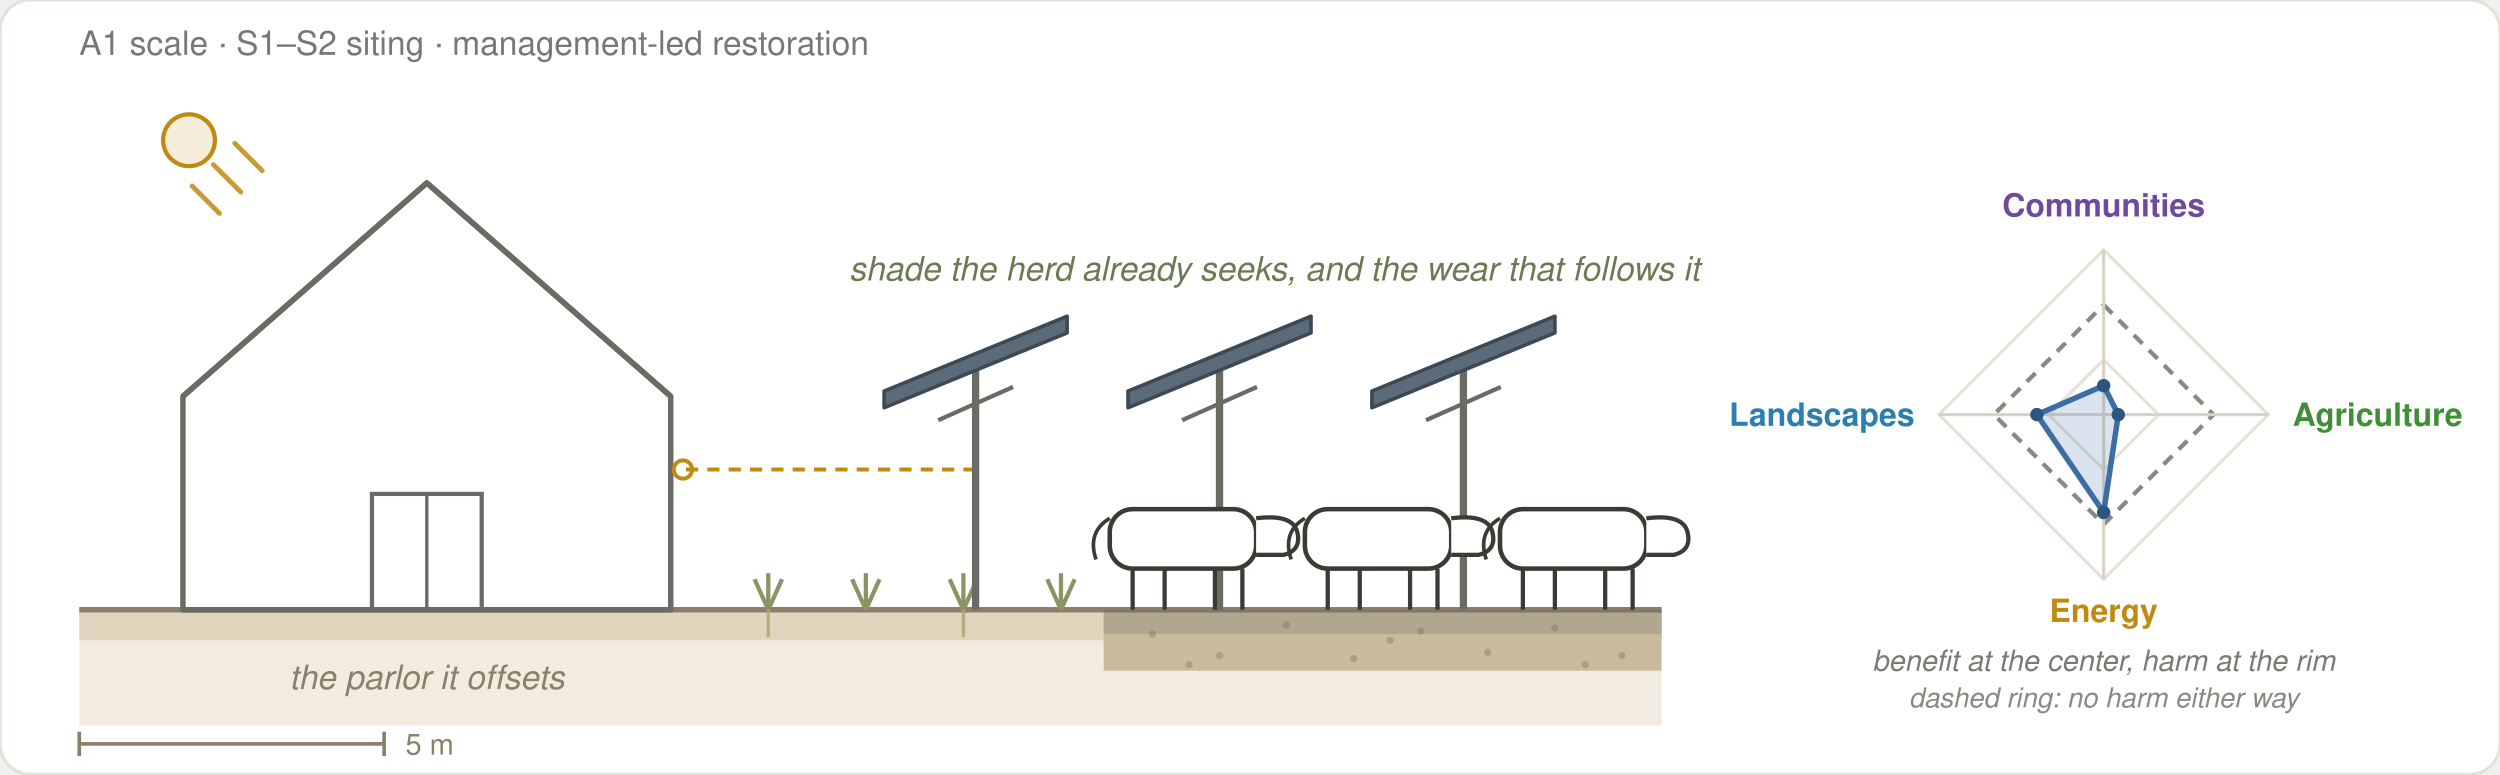
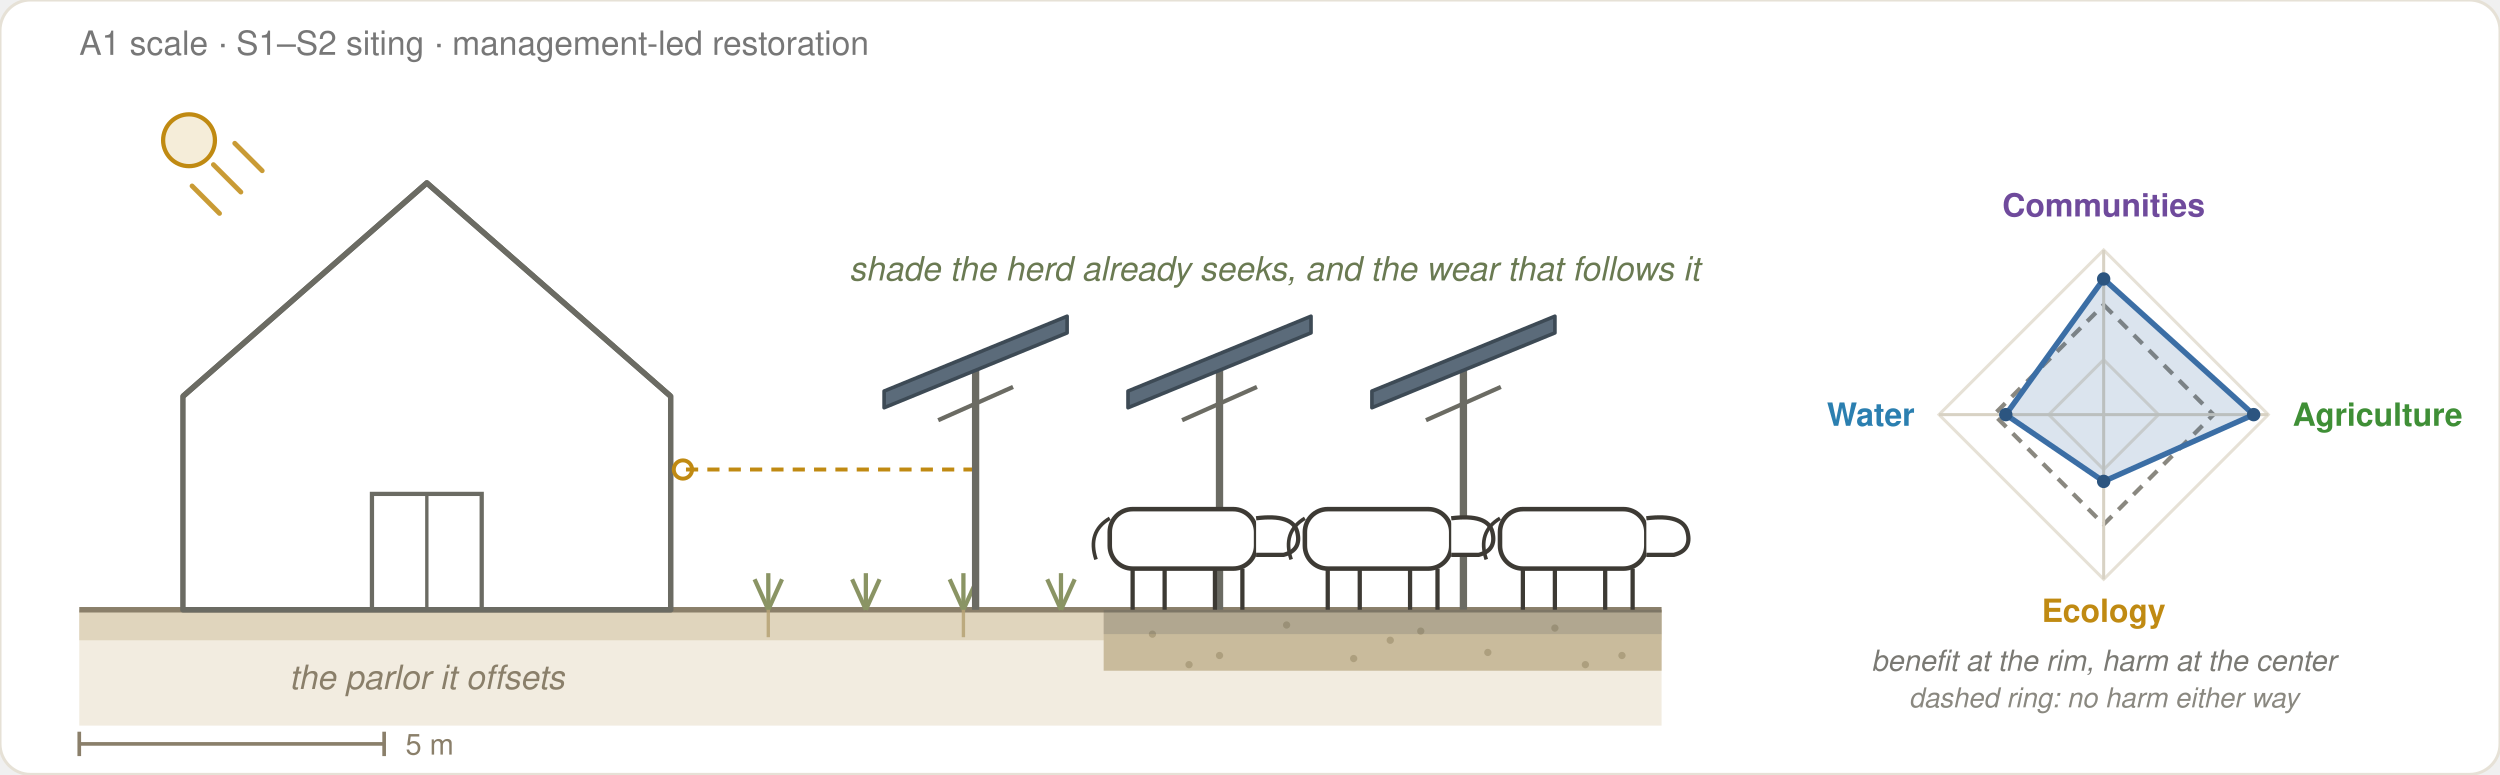
<svg xmlns="http://www.w3.org/2000/svg" viewBox="0 14 820 254" width="820" height="254" font-family="Helvetica, Arial, sans-serif" role="img">
  <defs>
    <g id="module">
      <line x1="-9" y1="16" x2="9" y2="8" stroke="#6b6b63" stroke-width="1.4" vector-effect="non-scaling-stroke" />
      <polygon points="-22,9 22,-9 22,-5 -22,13" fill="#5b6b7a" stroke="#3d4a55" stroke-width="1.2" stroke-linejoin="round" vector-effect="non-scaling-stroke" />
    </g>
    <g id="cow">
      <rect x="-16" y="-22" width="32" height="13" rx="5" fill="#ffffff" stroke="#3d3a34" stroke-width="1.5" vector-effect="non-scaling-stroke" />
      <path d="M16,-20 q8,-1 9,3 q1,4 -3,5 l-6,0" fill="#ffffff" stroke="#3d3a34" stroke-width="1.4" vector-effect="non-scaling-stroke" />
      <line x1="-11" y1="-9" x2="-11" y2="0" stroke="#3d3a34" stroke-width="1.4" vector-effect="non-scaling-stroke" />
      <line x1="-4" y1="-9" x2="-4" y2="0" stroke="#3d3a34" stroke-width="1.4" vector-effect="non-scaling-stroke" />
      <line x1="7" y1="-9" x2="7" y2="0" stroke="#3d3a34" stroke-width="1.4" vector-effect="non-scaling-stroke" />
      <line x1="13" y1="-9" x2="13" y2="0" stroke="#3d3a34" stroke-width="1.4" vector-effect="non-scaling-stroke" />
      <path d="M-16,-20 q-5,3 -3,9" fill="none" stroke="#3d3a34" stroke-width="1.2" vector-effect="non-scaling-stroke" />
    </g>
    <g id="tuft">
      <line x1="0" y1="0" x2="-4.5" y2="-10" stroke="#8a9464" stroke-width="1.4" />
      <line x1="0" y1="0" x2="0" y2="-12" stroke="#8a9464" stroke-width="1.4" />
      <line x1="0" y1="0" x2="4.5" y2="-10" stroke="#8a9464" stroke-width="1.4" />
    </g>
    <clipPath id="soilclipB">
      <path d="M26,214 L545,214 L545,252 L26,252 Z" />
    </clipPath>
  </defs>
  <rect y="14" width="820" height="254" rx="10" fill="#ffffff" stroke="#e6e1d6" />
  <text x="26" y="32" fill="#777" font-size="11">A1 scale · S1–S2 siting · management-led restoration</text>
  <g stroke="#c08a12" stroke-linecap="round">
    <circle cx="62" cy="60" r="8.5" fill="#c08a12" fill-opacity="0.16" stroke-width="1.4" />
    <g stroke-width="1.6" opacity="0.85">
      <line x1="63" y1="75" x2="72" y2="84" />
      <line x1="70" y1="68" x2="79" y2="77" />
      <line x1="77" y1="61" x2="86" y2="70" />
    </g>
  </g>
  <path d="M26,214 L545,214 L545,252 L26,252 Z" fill="#f2ece0" />
  <g clip-path="url(#soilclipB)">
    <path d="M26,214 L545,214 L545,224 L26,224 Z" fill="#e0d5bd" />
    <path d="M362,214 L545,214 L545,234 L362,234 Z" fill="#c9bb9c" />
    <g fill="#a89a79" opacity="0.85">
      <circle cx="378" cy="222" r="1.2" />
      <circle cx="400" cy="229" r="1.2" />
      <circle cx="422" cy="219" r="1.2" />
      <circle cx="444" cy="230" r="1.2" />
      <circle cx="466" cy="221" r="1.2" />
      <circle cx="488" cy="228" r="1.2" />
      <circle cx="510" cy="220" r="1.2" />
      <circle cx="532" cy="229" r="1.2" />
      <circle cx="390" cy="232" r="1.2" />
      <circle cx="456" cy="224" r="1.2" />
      <circle cx="520" cy="232" r="1.2" />
    </g>
  </g>
  <path d="M26,214 L545,214" fill="none" stroke="#8a7f6a" stroke-width="1.8" />
  <polygon points="60,214 60,144 140,74 220,144 220,214" fill="#ffffff" stroke="#6b6b63" stroke-width="1.8" stroke-linejoin="round" />
  <path d="M60,144 L140,74 L220,144" fill="none" stroke="#6b6b63" stroke-width="1.8" stroke-linejoin="round" />
  <rect x="122" y="176" width="36" height="38" fill="none" stroke="#6b6b63" stroke-width="1.4" />
  <line x1="140" y1="176" x2="140" y2="214" stroke="#6b6b63" stroke-width="1.1" />
  <path d="M320,168 L240,168 L224,168" fill="none" stroke="#c08a12" stroke-width="1.3" stroke-dasharray="4 3" />
  <circle cx="224" cy="168" r="3" fill="none" stroke="#c08a12" stroke-width="1.3" />
  <g fill="#3d4a55" opacity="0.17">
    <path d="M362,214 L545,214 L545,222 L362,222 Z" />
  </g>
  <g>
    <use href="#tuft" x="252" y="214" />
    <use href="#tuft" x="284" y="214" />
    <use href="#tuft" x="316" y="214" />
    <use href="#tuft" x="348" y="214" />
  </g>
  <g stroke="#b6a274" stroke-width="1.1" opacity="0.85">
    <path d="M252,214 v9" />
    <path d="M316,214 v9" />
  </g>
  <line x1="320" y1="214" x2="320" y2="130" stroke="#6b6b63" stroke-width="2.4" />
  <use href="#module" transform="translate(320,130) scale(1.364)" />
  <line x1="400" y1="214" x2="400" y2="130" stroke="#6b6b63" stroke-width="2.4" />
  <use href="#module" transform="translate(400,130) scale(1.364)" />
  <line x1="480" y1="214" x2="480" y2="130" stroke="#6b6b63" stroke-width="2.4" />
  <use href="#module" transform="translate(480,130) scale(1.364)" />
  <use href="#cow" transform="translate(388,214) scale(1.5)" />
  <use href="#cow" transform="translate(452,214) scale(1.5)" />
  <use href="#cow" transform="translate(516,214) scale(1.5)" />
  <text x="140" y="240" fill="#8a7f6a" font-size="11" font-style="italic" text-anchor="middle">the parlor it offsets</text>
  <text x="418" y="106" fill="#6a7a52" font-size="11" font-style="italic" text-anchor="middle">shade the herd already seeks, and the wear that follows it</text>
  <g stroke="#8a7f6a" stroke-width="1.2" fill="none">
    <path d="M26,258 h100" />
    <path d="M26,254 v8" />
    <path d="M126,254 v8" />
  </g>
  <text x="133" y="261.5" fill="#8a7f6a" font-size="9.5">5 m</text>
  <polygon points="690,132 708,150 690,168 672,150" fill="none" stroke="#e6e1d6" stroke-width="1" />
  <polygon points="690,114 726,150 690,186 654,150" fill="none" stroke="#8a8880" stroke-width="1.4" stroke-dasharray="4 3" />
  <polygon points="690,96 744,150 690,204 636,150" fill="none" stroke="#e6e1d6" stroke-width="1" />
  <line x1="690" y1="150" x2="690" y2="96" stroke="#d8d2c4" stroke-width="1" />
  <line x1="690" y1="150" x2="744" y2="150" stroke="#d8d2c4" stroke-width="1" />
  <line x1="690" y1="150" x2="690" y2="204" stroke="#d8d2c4" stroke-width="1" />
  <line x1="690" y1="150" x2="636" y2="150" stroke="#d8d2c4" stroke-width="1" />
  <text x="690" y="85" fill="#6f4a9c" font-size="10.5" font-weight="600" text-anchor="middle">Communities</text>
  <text x="752" y="150" fill="#3f8f36" font-size="10.5" font-weight="600" text-anchor="start" dominant-baseline="middle">Agriculture</text>
-   <text x="690" y="218" fill="#c08a12" font-size="10.5" font-weight="600" text-anchor="middle">Energy</text>
-   <text x="628" y="150" fill="#2b7fb0" font-size="10.5" font-weight="600" text-anchor="end" dominant-baseline="middle">Landscapes</text>
-   <polygon points="690,140.5 694.8,150 690,182.1 668.1,150" fill="#3b6ea5" fill-opacity="0.18" stroke="#3b6ea5" stroke-width="1.8" />
-   <circle cx="690" cy="140.5" r="2.2" fill="#2c5580" />
-   <circle cx="694.8" cy="150" r="2.2" fill="#2c5580" />
-   <circle cx="690" cy="182.1" r="2.2" fill="#2c5580" />
-   <circle cx="668.1" cy="150" r="2.2" fill="#2c5580" />
-   <text x="690" y="234" fill="#7a7973" font-size="9.5" font-style="italic" text-anchor="middle">benefit at the center, harm at the rim</text>
+   <text x="690" y="218" fill="#c08a12" font-size="10.5" font-weight="600" text-anchor="middle">Ecology</text>
+   <text x="628" y="150" fill="#2b7fb0" font-size="10.5" font-weight="600" text-anchor="end" dominant-baseline="middle">Water</text>
+   <polygon points="690.0,105.5 739.2,150.0 690.0,171.9 657.9,150.0" fill="#3b6ea5" fill-opacity="0.18" stroke="#3b6ea5" stroke-width="1.8" />
+   <circle cx="690.0" cy="105.5" r="2.2" fill="#2c5580" />
+   <circle cx="739.2" cy="150.0" r="2.2" fill="#2c5580" />
+   <circle cx="690.0" cy="171.9" r="2.2" fill="#2c5580" />
+   <circle cx="657.9" cy="150.0" r="2.2" fill="#2c5580" />
+   <text x="690" y="234" fill="#7a7973" font-size="9.5" font-style="italic" text-anchor="middle">benefit at the rim, harm at the center</text>
  <text x="690" y="246" fill="#8a8880" font-size="9" font-style="italic" text-anchor="middle">dashed ring: no harm either way</text>
</svg>
